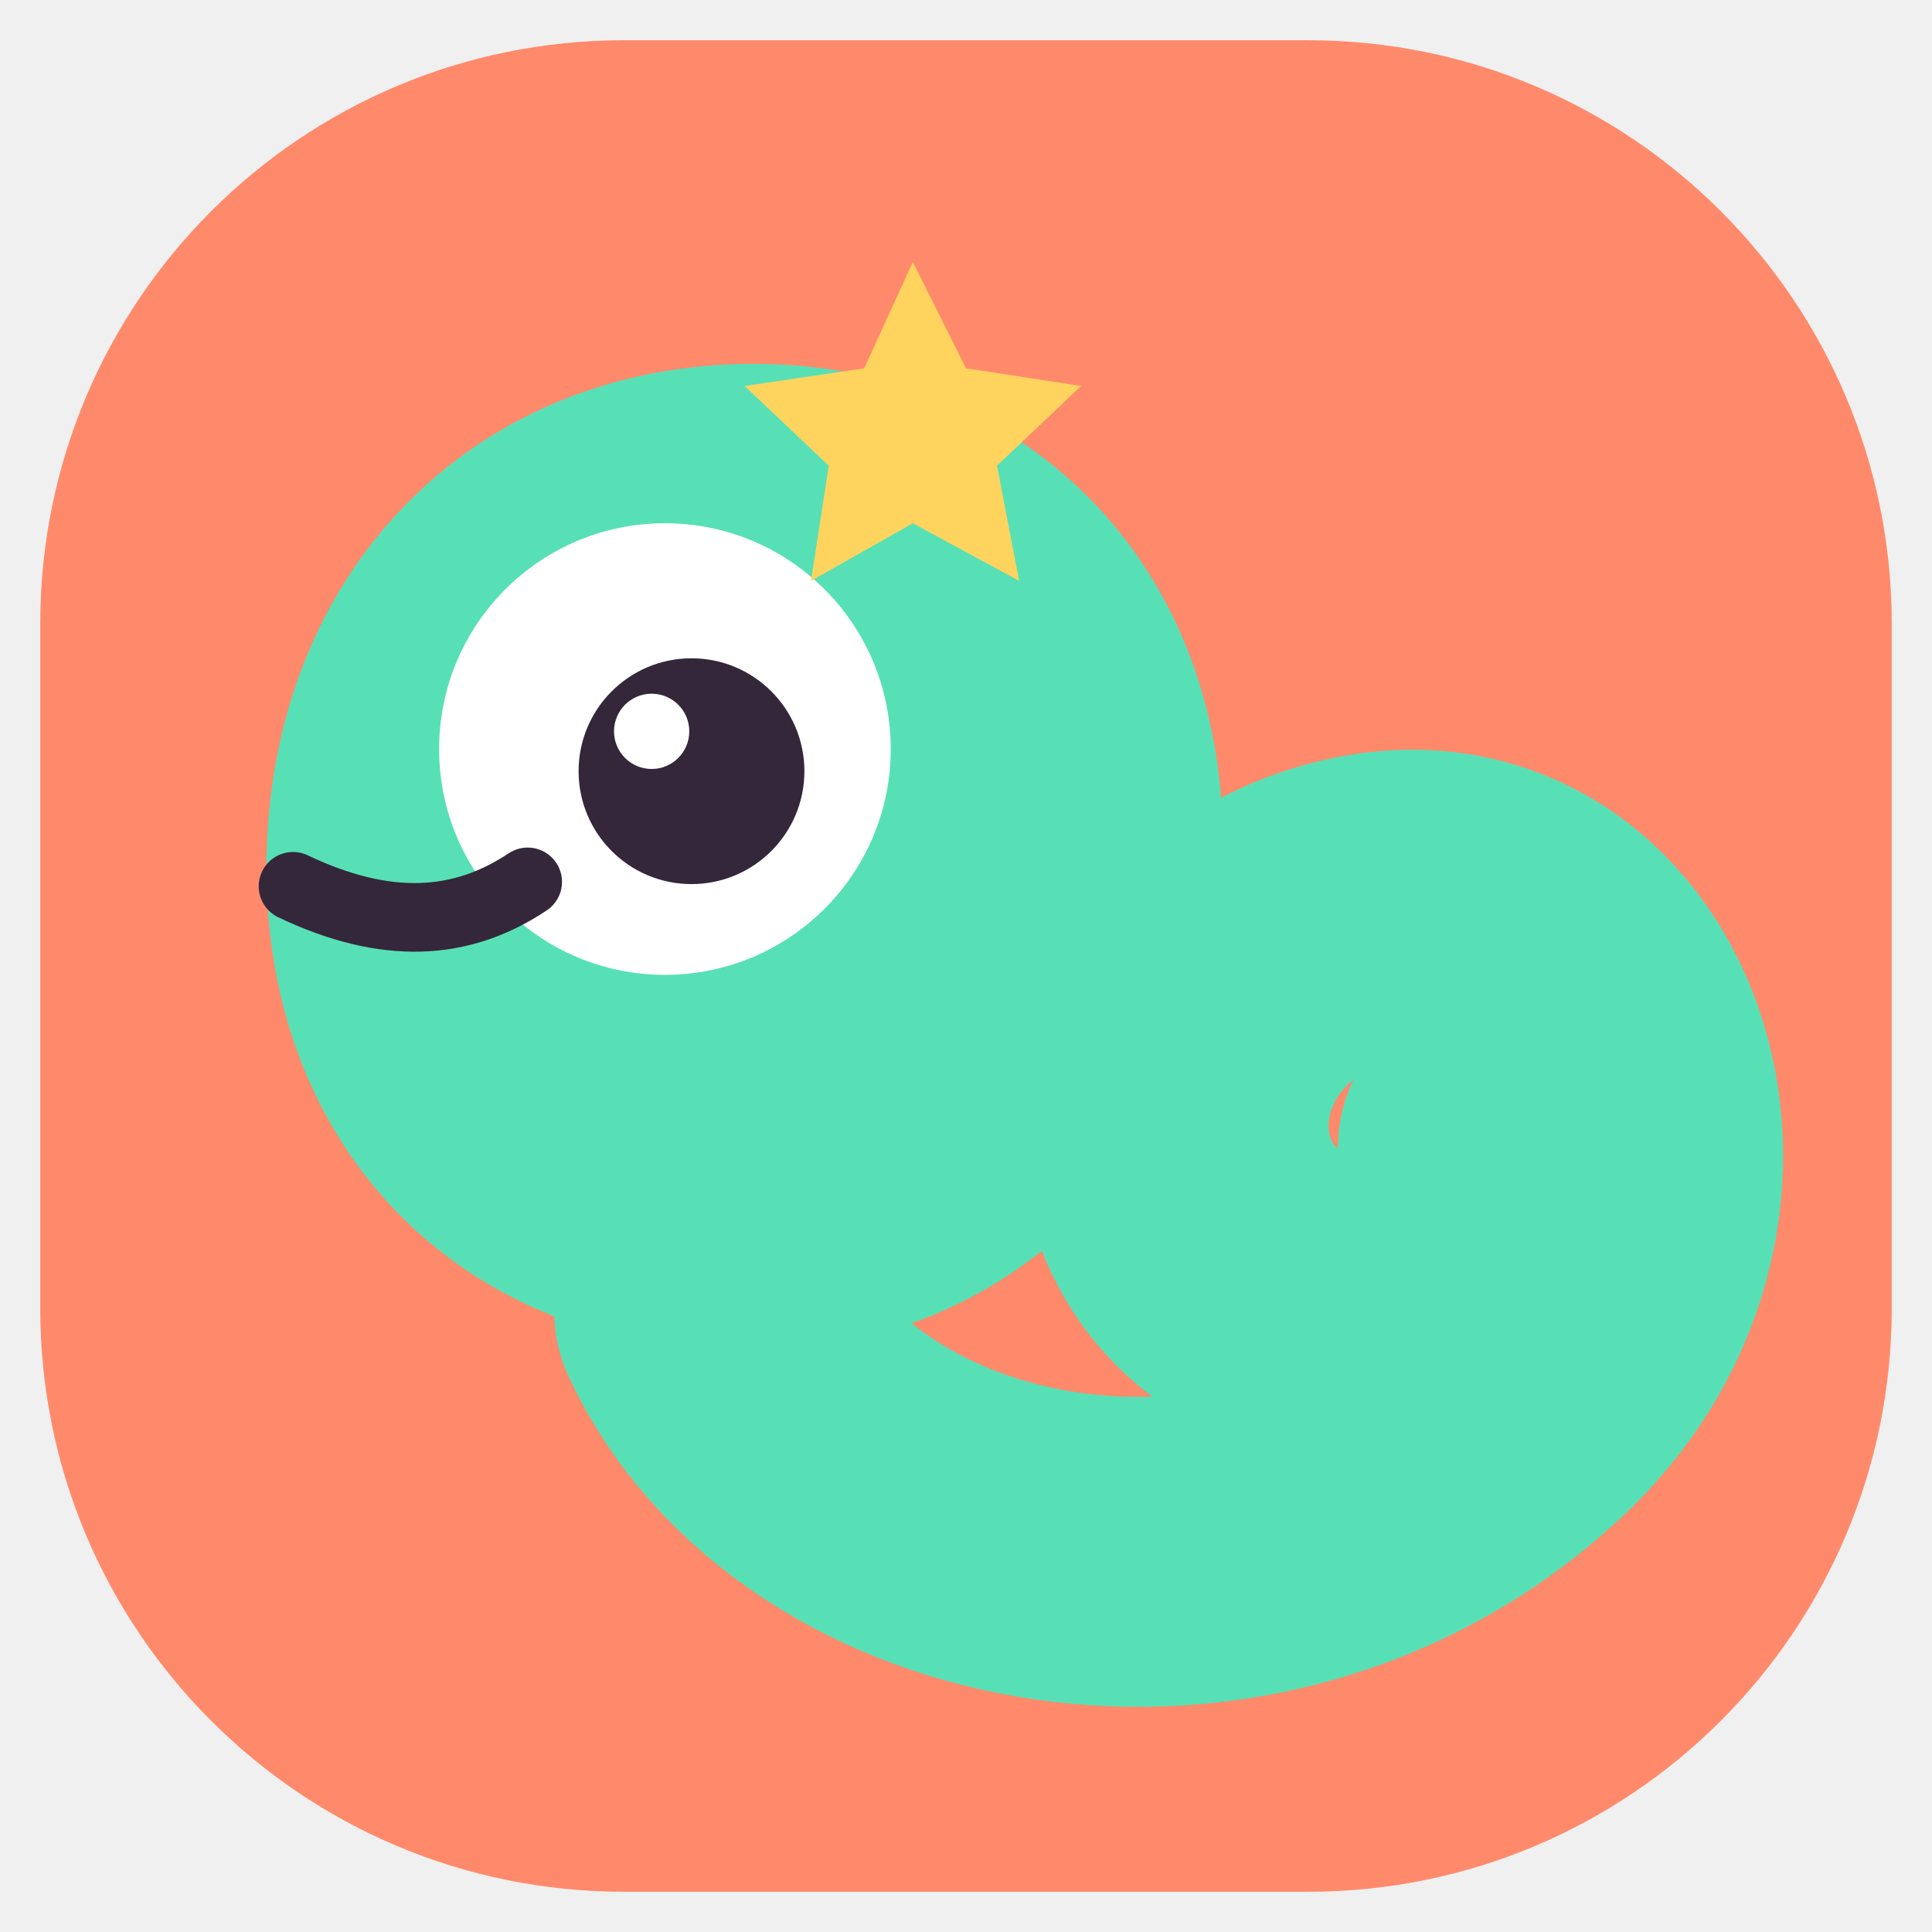
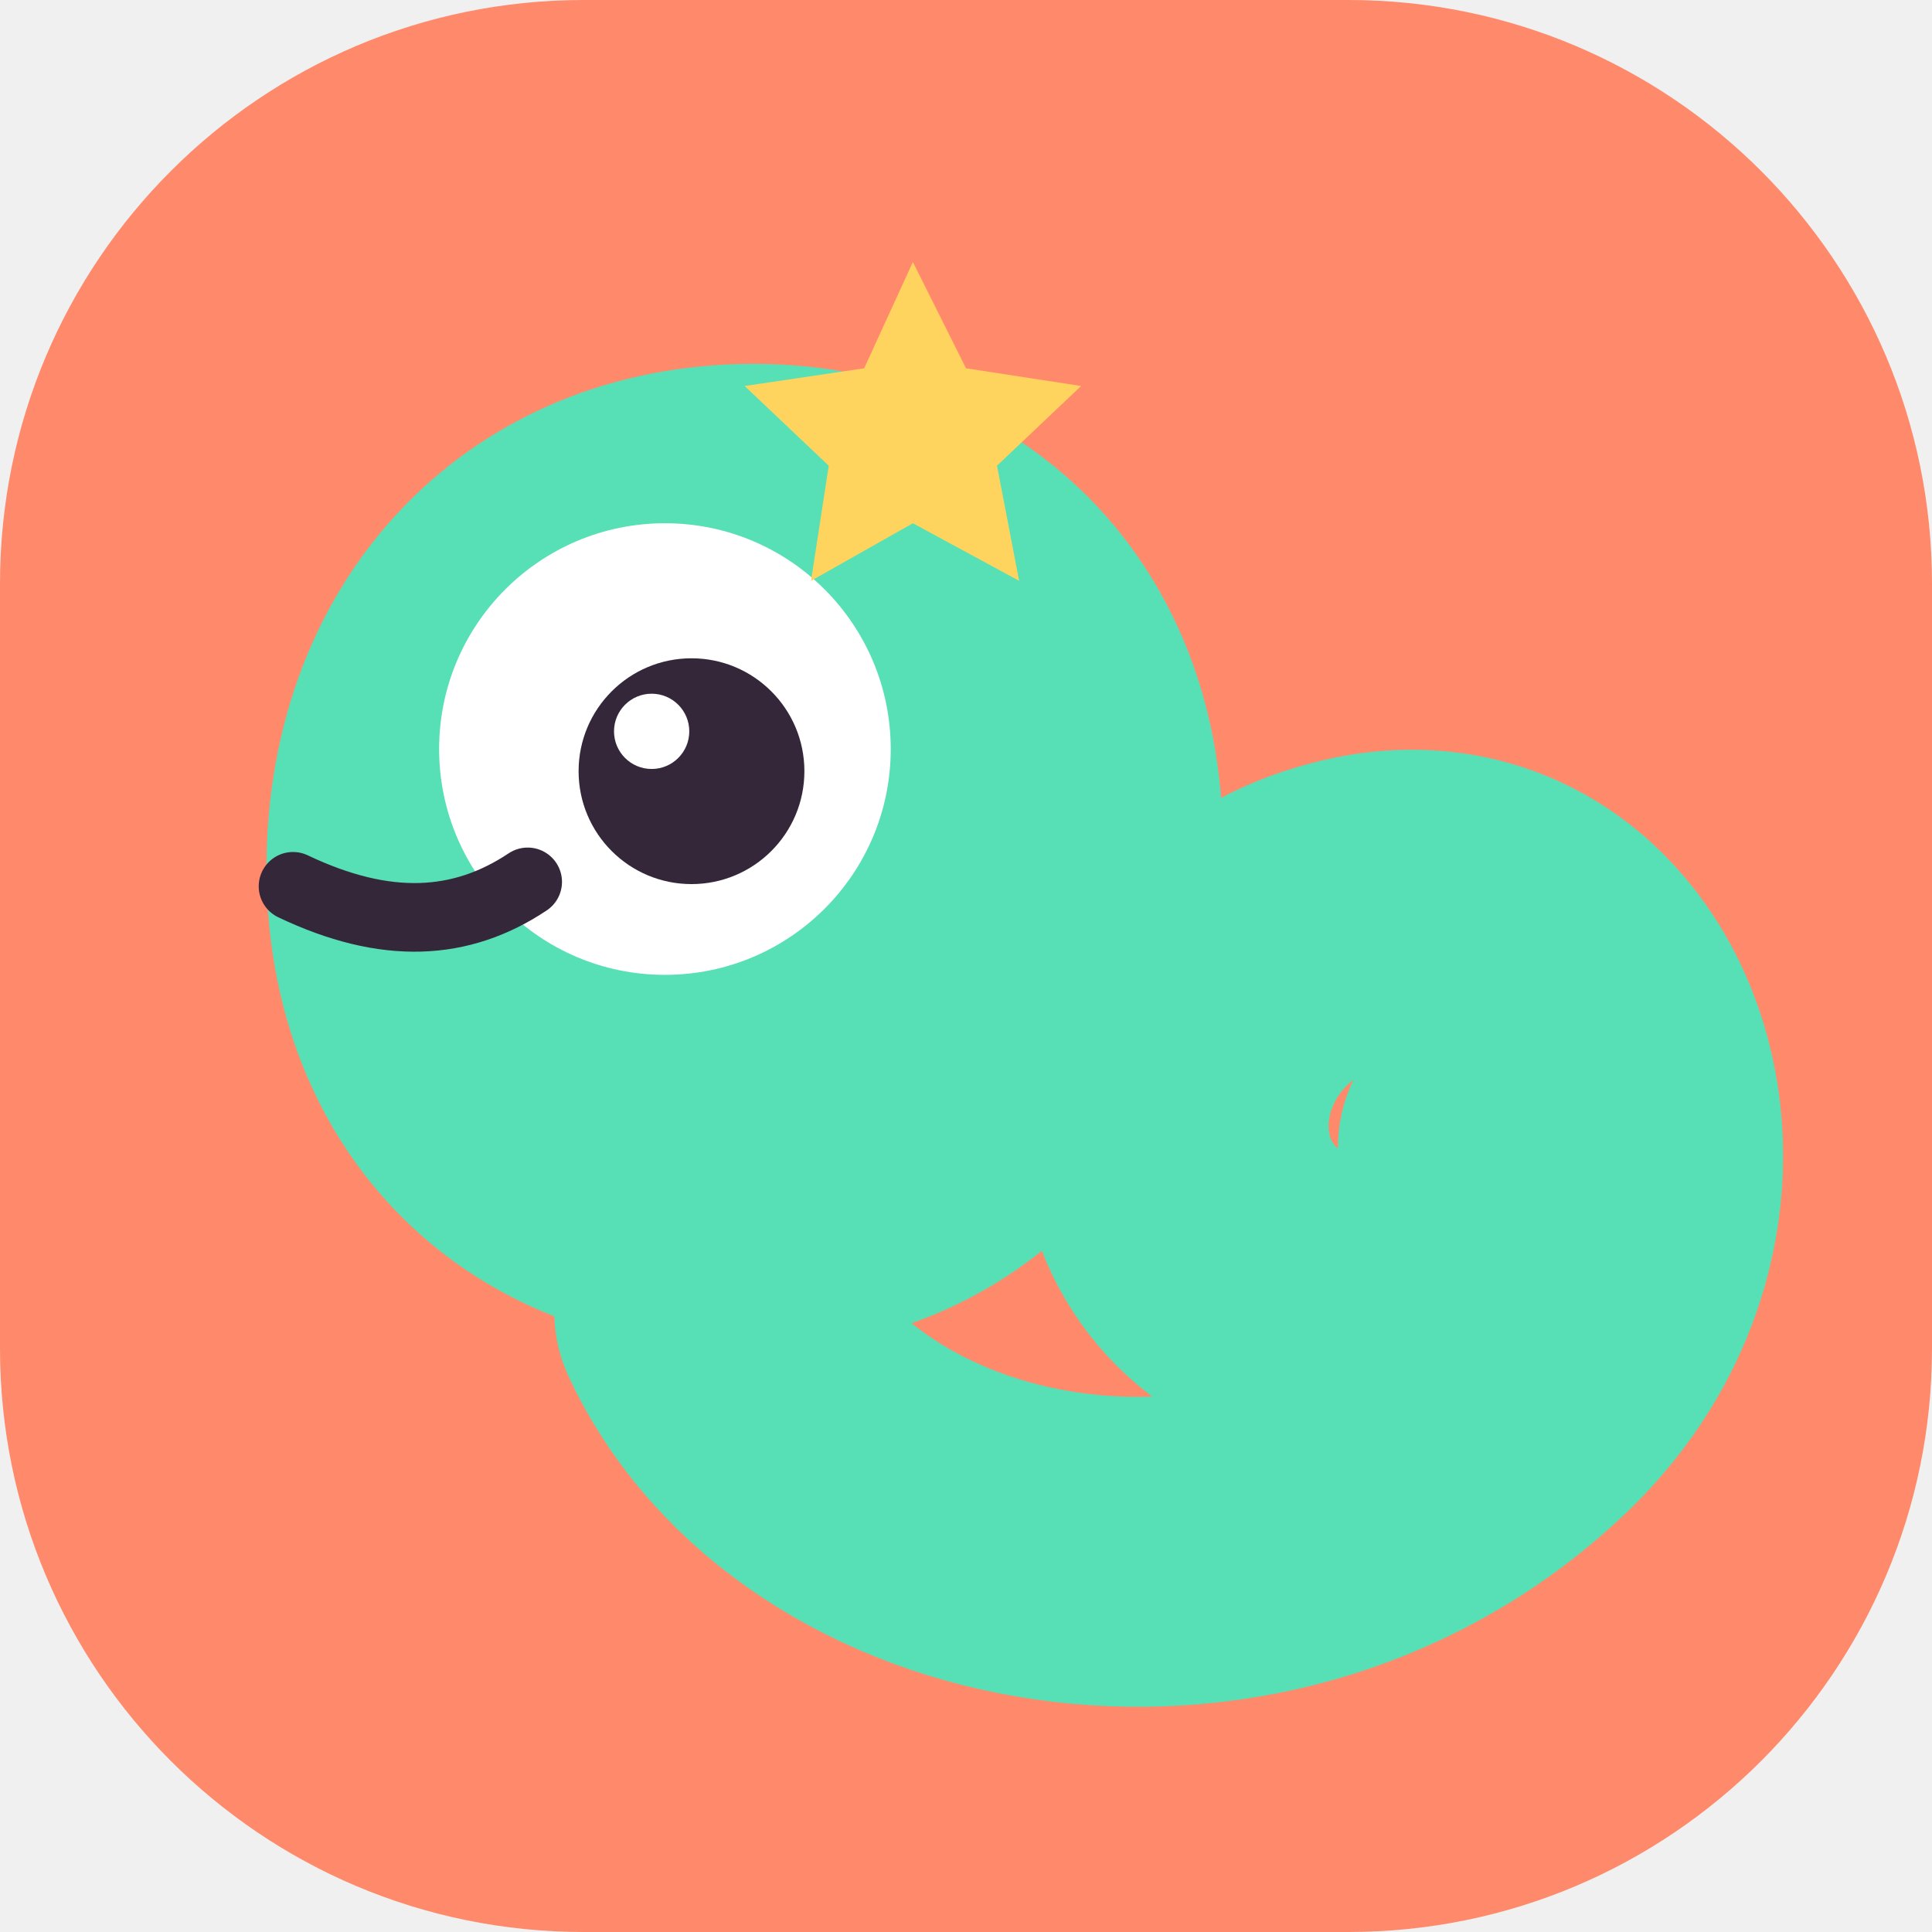
<svg xmlns="http://www.w3.org/2000/svg" viewBox="0 0 48 48">
-   <rect x="1" y="1" width="46" height="46" rx="14.5" fill="#ff8a6b" />
+   <rect width="48" height="48" rx="14.5" fill="#ff8a6b" />
  <g transform="translate(-2.4 -2.4) scale(1.1)">
    <path d="M18.2 31.8c2.7 5.8 12.2 7.6 18.1 2.2 5.2-4.7 2.1-12.7-3.6-11.2-4.7 1.2-5.4 7-1.4 8.7 3.1 1.3 5.5-.9 4.6-3.4" fill="none" stroke="#57e0b6" stroke-width="7" stroke-linecap="round" stroke-linejoin="round" />
    <path d="M8.2 21.8c0-6.7 4.7-11.4 11-11.4 6.1 0 10.6 4.5 10.6 10.8 0 6.7-4.5 11.5-10.8 11.5-6.2 0-10.8-4.4-10.8-10.9Z" fill="#57e0b6" />
    <circle cx="17.2" cy="19.1" r="5.1" fill="#fff" />
    <circle cx="17.8" cy="19.6" r="2.55" fill="#34273a" />
    <circle cx="16.9" cy="18.7" r=".85" fill="#fff" />
    <path d="M8.8 22.2c2.1 1 3.8.9 5.3-.1" fill="none" stroke="#34273a" stroke-width="1.55" stroke-linecap="round" />
    <path d="m22.8 8.1 1.2 2.4 2.6.4-1.9 1.8.5 2.6-2.4-1.3-2.3 1.3.4-2.6-1.9-1.8 2.7-.4Z" fill="#ffd45e" />
  </g>
</svg>
